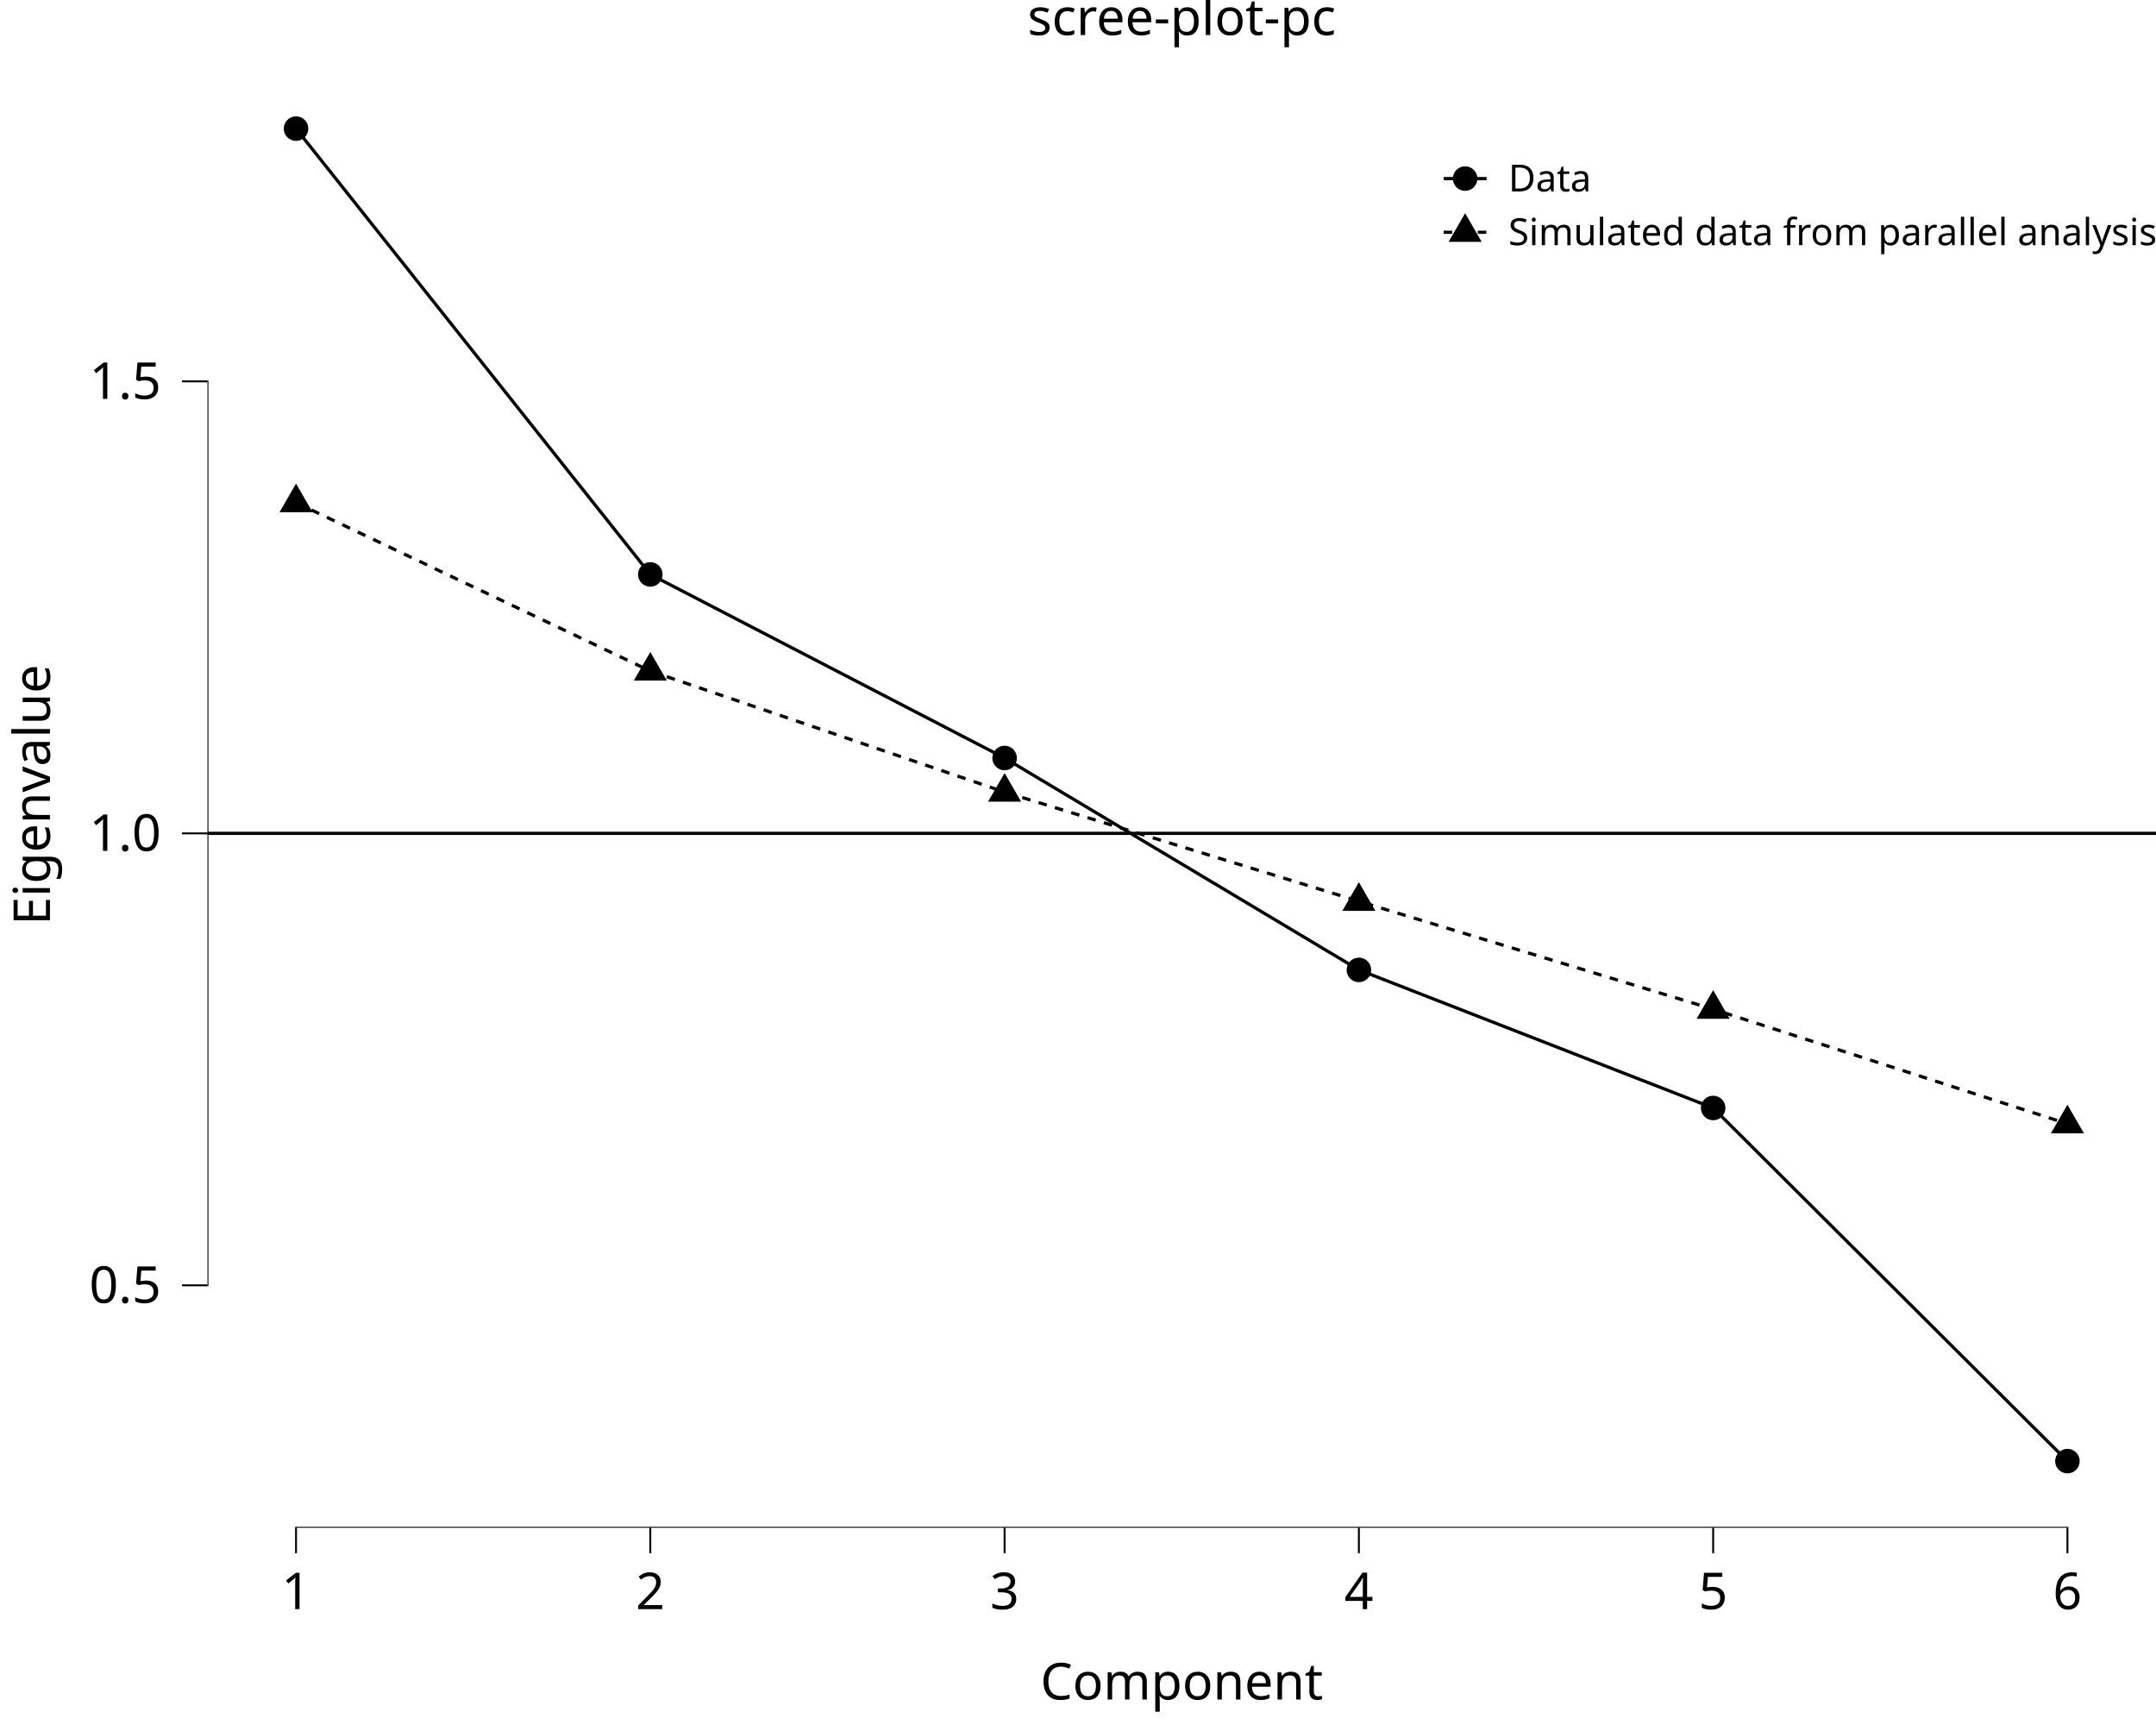
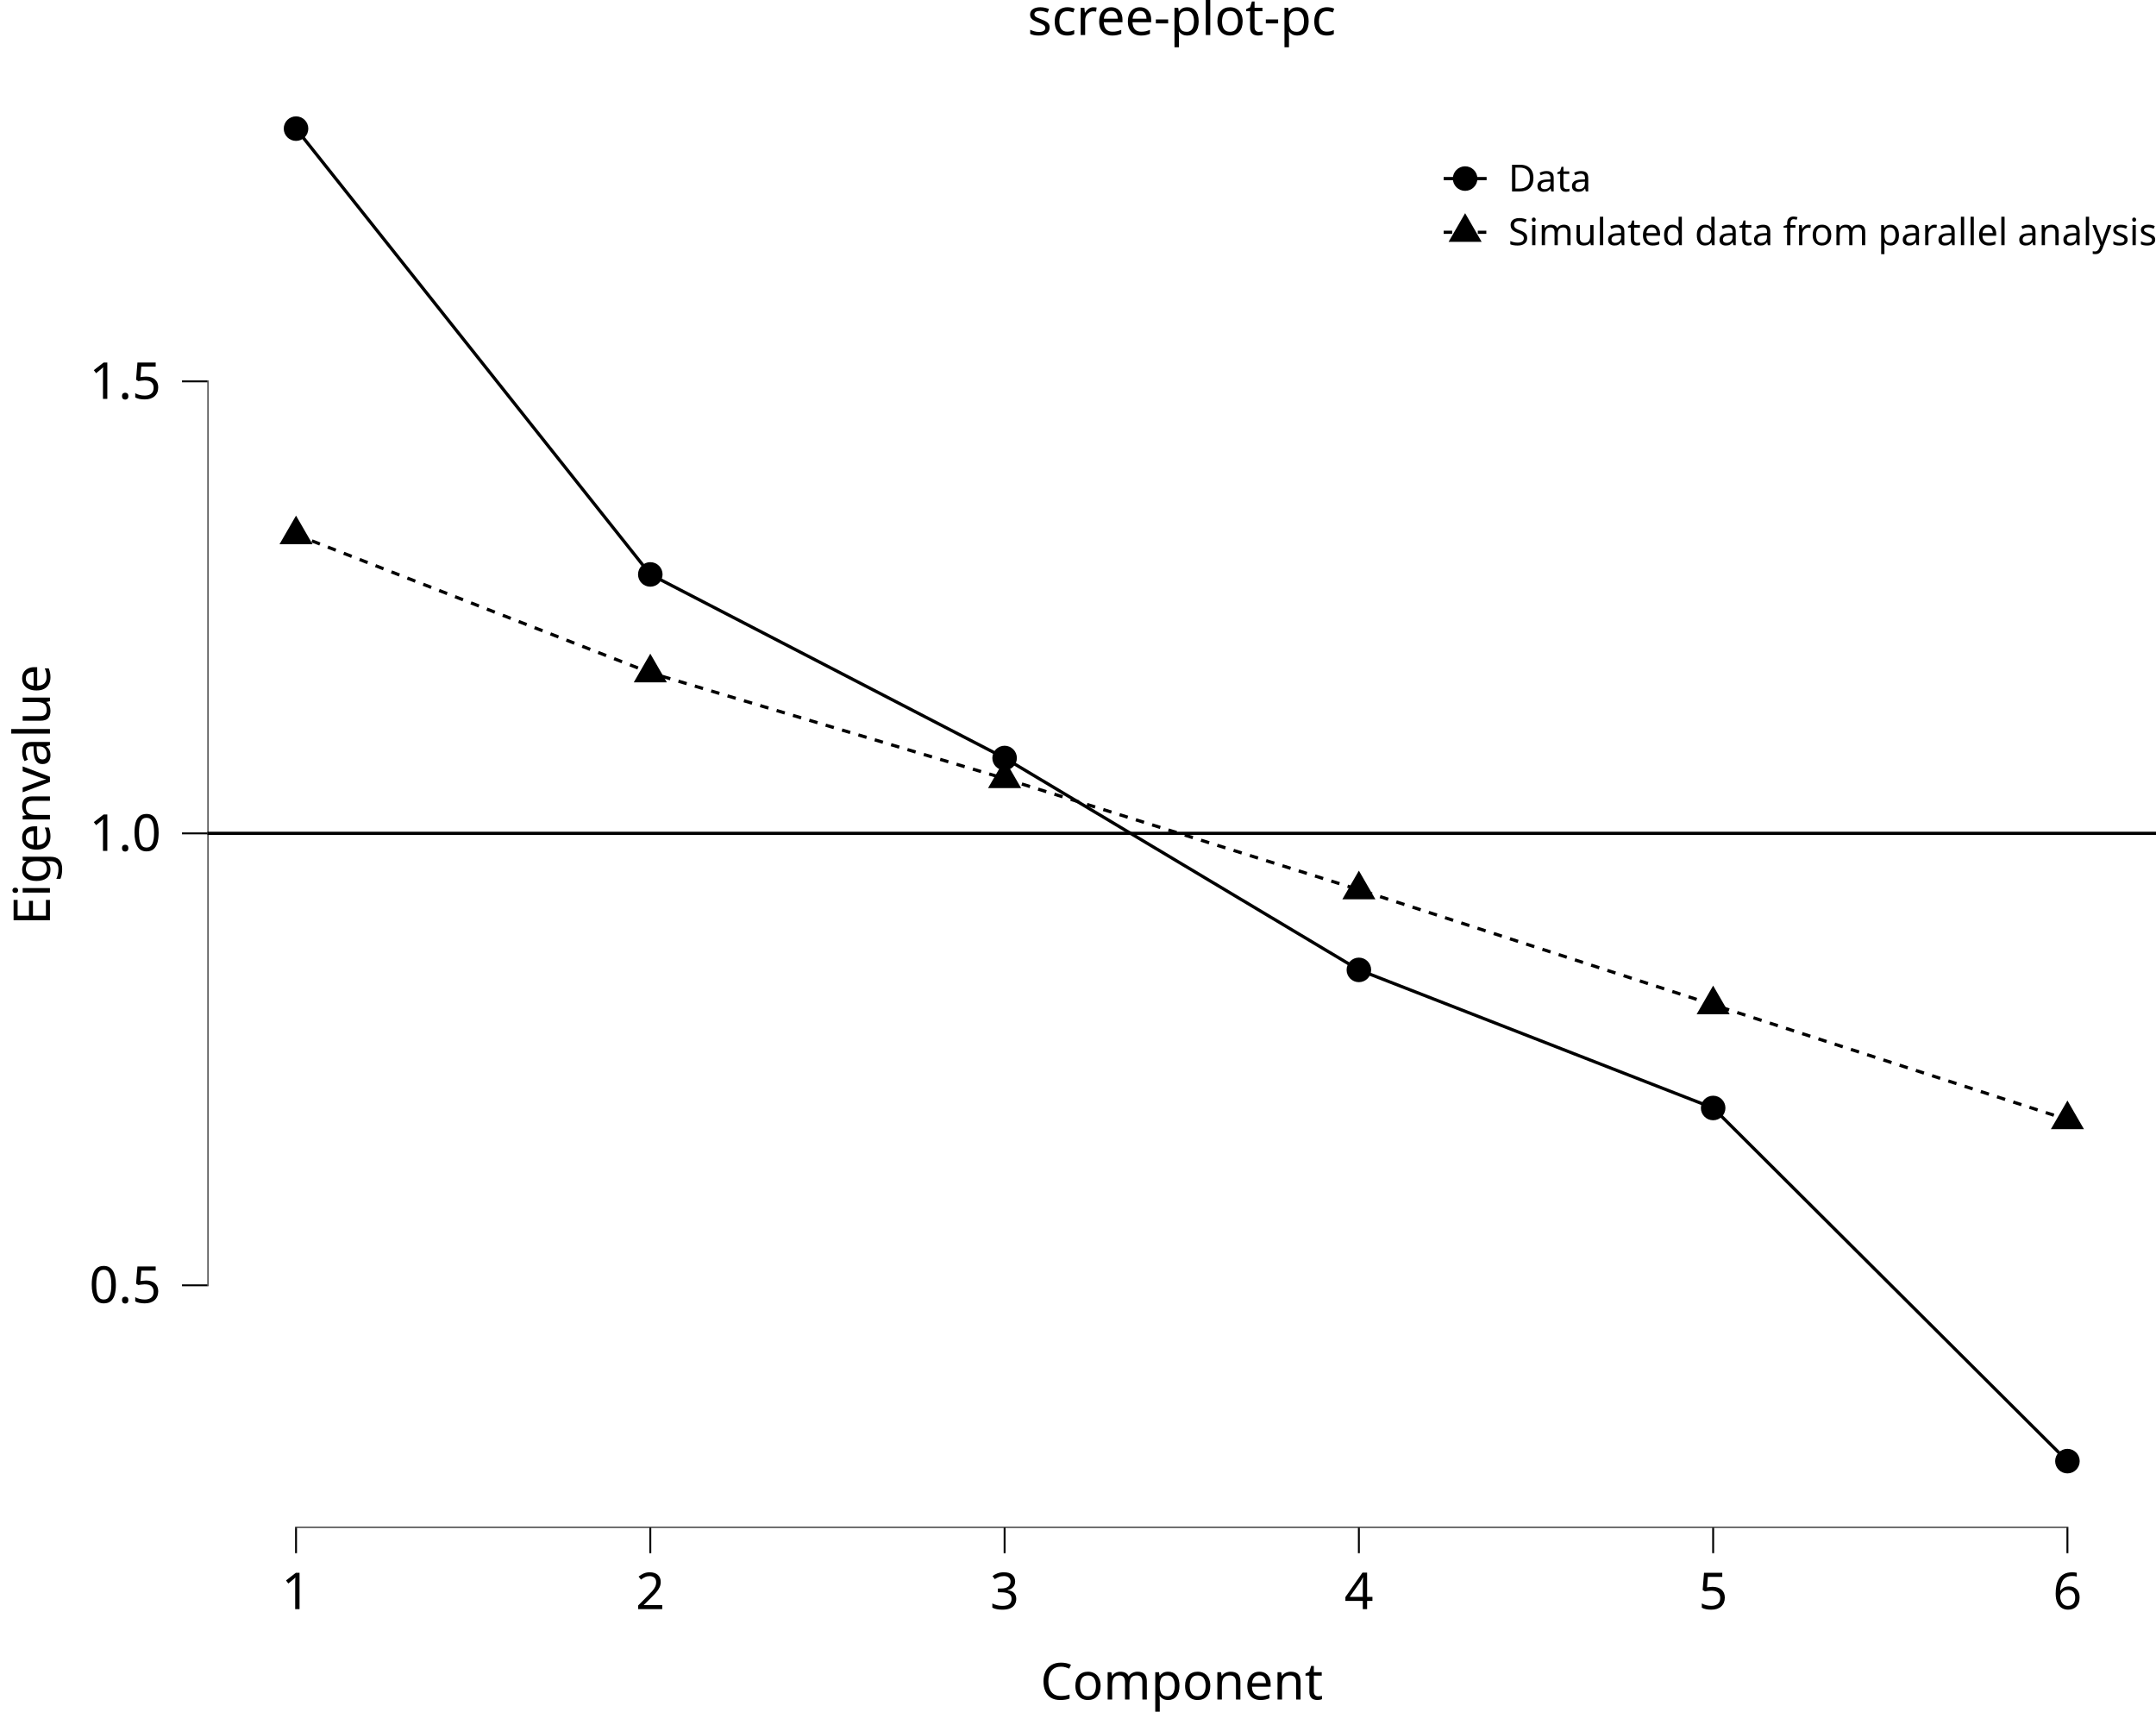
<svg xmlns="http://www.w3.org/2000/svg" class="svglite" data-engine-version="2.0" width="720.00pt" height="576.00pt" viewBox="0 0 720.00 576.00">
  <defs>
    <style type="text/css">
    .svglite line, .svglite polyline, .svglite polygon, .svglite path, .svglite rect, .svglite circle {
      fill: none;
      stroke: #000000;
      stroke-linecap: round;
      stroke-linejoin: round;
      stroke-miterlimit: 10.00;
    }
  </style>
  </defs>
  <rect width="100%" height="100%" style="stroke: none; fill: #FFFFFF;" />
  <defs>
    <clipPath id="cpMC4wMHw3MjAuMDB8MC4wMHw1NzYuMDA=">
      <rect x="0.00" y="0.00" width="720.00" height="576.00" />
    </clipPath>
  </defs>
  <g clip-path="url(#cpMC4wMHw3MjAuMDB8MC4wMHw1NzYuMDA=)">
    <rect x="-0" y="0.00" width="720.00" height="576.00" style="stroke-width: 10.67; stroke: none;" />
  </g>
  <defs>
    <clipPath id="cpNjkuMjh8NzIwLjAwfDIwLjcxfDUxMC4xNA==">
      <rect x="69.28" y="20.71" width="650.72" height="489.43" />
    </clipPath>
  </defs>
  <g clip-path="url(#cpNjkuMjh8NzIwLjAwfDIwLjcxfDUxMC4xNA==)">
    <rect x="69.28" y="20.71" width="650.72" height="489.43" style="stroke-width: 10.67; stroke: none;" />
    <polyline points="98.86,42.95 217.17,191.81 335.49,253.11 453.80,323.86 572.11,369.97 690.42,487.89 " style="stroke-width: 1.07; stroke-linecap: butt;" />
-     <polyline points="98.86,167.84 217.17,224.07 335.49,264.49 453.80,300.95 572.11,336.99 690.42,375.25 " style="stroke-width: 1.07; stroke-dasharray: 2.85,2.85; stroke-linecap: butt;" />
+     <polyline points="98.86,178.54 217.17,224.65 335.49,259.98 453.80,297.09 572.11,335.49 690.42,373.85 " style="stroke-width: 1.07; stroke-dasharray: 2.85,2.85; stroke-linecap: butt;" />
    <line x1="69.28" y1="278.27" x2="720.00" y2="278.27" style="stroke-width: 1.07; stroke-linecap: butt;" />
    <circle cx="98.86" cy="42.95" r="4.10" style="stroke-width: 0.71; stroke: none; fill: #000000;" />
    <circle cx="217.17" cy="191.81" r="4.10" style="stroke-width: 0.71; stroke: none; fill: #000000;" />
    <circle cx="335.49" cy="253.11" r="4.10" style="stroke-width: 0.71; stroke: none; fill: #000000;" />
    <circle cx="453.80" cy="323.86" r="4.10" style="stroke-width: 0.71; stroke: none; fill: #000000;" />
    <circle cx="572.11" cy="369.97" r="4.10" style="stroke-width: 0.71; stroke: none; fill: #000000;" />
    <circle cx="690.42" cy="487.89" r="4.10" style="stroke-width: 0.71; stroke: none; fill: #000000;" />
-     <polygon points="98.86,161.47 104.38,171.03 93.34,171.03 " style="stroke-width: 0.71; stroke: none; fill: #000000;" />
-     <polygon points="217.17,217.70 222.70,227.26 211.65,227.26 " style="stroke-width: 0.71; stroke: none; fill: #000000;" />
-     <polygon points="335.49,258.12 341.01,267.68 329.96,267.68 " style="stroke-width: 0.71; stroke: none; fill: #000000;" />
-     <polygon points="453.80,294.57 459.32,304.14 448.28,304.14 " style="stroke-width: 0.71; stroke: none; fill: #000000;" />
-     <polygon points="572.11,330.62 577.63,340.18 566.59,340.18 " style="stroke-width: 0.71; stroke: none; fill: #000000;" />
-     <polygon points="690.42,368.87 695.94,378.43 684.90,378.43 " style="stroke-width: 0.71; stroke: none; fill: #000000;" />
+     <polygon points="98.86,172.17 104.38,181.73 93.34,181.73 " style="stroke-width: 0.71; stroke: none; fill: #000000;" />
+     <polygon points="217.17,218.27 222.70,227.84 211.65,227.84 " style="stroke-width: 0.71; stroke: none; fill: #000000;" />
+     <polygon points="335.49,253.60 341.01,263.16 329.96,263.16 " style="stroke-width: 0.71; stroke: none; fill: #000000;" />
+     <polygon points="453.80,290.72 459.32,300.28 448.28,300.28 " style="stroke-width: 0.71; stroke: none; fill: #000000;" />
+     <polygon points="572.11,329.11 577.63,338.67 566.59,338.67 " style="stroke-width: 0.71; stroke: none; fill: #000000;" />
+     <polygon points="690.42,367.48 695.94,377.04 684.90,377.04 " style="stroke-width: 0.71; stroke: none; fill: #000000;" />
    <line x1="98.54" y1="510.14" x2="690.74" y2="510.14" style="stroke-width: 0.64; stroke-linecap: butt;" />
    <line x1="69.28" y1="429.50" x2="69.28" y2="127.03" style="stroke-width: 0.64; stroke-linecap: butt;" />
    <rect x="69.28" y="20.71" width="650.72" height="489.43" style="stroke-width: 0.00; stroke: none;" />
  </g>
  <g clip-path="url(#cpMC4wMHw3MjAuMDB8MC4wMHw1NzYuMDA=)">
    <polyline points="69.28,510.14 69.28,20.71 " style="stroke-width: 0.00; stroke: none; stroke-linecap: butt;" />
    <text x="53.81" y="435.04" text-anchor="end" style="font-size: 17.00px; font-family: sans;" textLength="23.63px" lengthAdjust="spacingAndGlyphs">0.5</text>
    <text x="53.81" y="284.12" text-anchor="end" style="font-size: 17.00px; font-family: sans;" textLength="23.63px" lengthAdjust="spacingAndGlyphs">1.0</text>
    <text x="53.81" y="133.20" text-anchor="end" style="font-size: 17.00px; font-family: sans;" textLength="23.63px" lengthAdjust="spacingAndGlyphs">1.5</text>
    <polyline points="60.78,429.19 69.28,429.19 " style="stroke-width: 0.64; stroke-linecap: butt;" />
    <polyline points="60.78,278.27 69.28,278.27 " style="stroke-width: 0.64; stroke-linecap: butt;" />
    <polyline points="60.78,127.35 69.28,127.35 " style="stroke-width: 0.64; stroke-linecap: butt;" />
    <polyline points="69.28,510.14 720.00,510.14 " style="stroke-width: 0.00; stroke: none; stroke-linecap: butt;" />
    <polyline points="98.86,518.64 98.86,510.14 " style="stroke-width: 0.64; stroke-linecap: butt;" />
    <polyline points="217.17,518.64 217.17,510.14 " style="stroke-width: 0.64; stroke-linecap: butt;" />
    <polyline points="335.49,518.64 335.49,510.14 " style="stroke-width: 0.64; stroke-linecap: butt;" />
    <polyline points="453.80,518.64 453.80,510.14 " style="stroke-width: 0.64; stroke-linecap: butt;" />
    <polyline points="572.11,518.64 572.11,510.14 " style="stroke-width: 0.64; stroke-linecap: butt;" />
    <polyline points="690.42,518.64 690.42,510.14 " style="stroke-width: 0.64; stroke-linecap: butt;" />
    <text x="98.86" y="537.32" text-anchor="middle" style="font-size: 17.00px; font-family: sans;" textLength="9.46px" lengthAdjust="spacingAndGlyphs">1</text>
    <text x="217.17" y="537.32" text-anchor="middle" style="font-size: 17.00px; font-family: sans;" textLength="9.46px" lengthAdjust="spacingAndGlyphs">2</text>
    <text x="335.49" y="537.32" text-anchor="middle" style="font-size: 17.00px; font-family: sans;" textLength="9.46px" lengthAdjust="spacingAndGlyphs">3</text>
    <text x="453.80" y="537.32" text-anchor="middle" style="font-size: 17.00px; font-family: sans;" textLength="9.46px" lengthAdjust="spacingAndGlyphs">4</text>
    <text x="572.11" y="537.32" text-anchor="middle" style="font-size: 17.00px; font-family: sans;" textLength="9.46px" lengthAdjust="spacingAndGlyphs">5</text>
    <text x="690.42" y="537.32" text-anchor="middle" style="font-size: 17.00px; font-family: sans;" textLength="9.46px" lengthAdjust="spacingAndGlyphs">6</text>
    <text x="394.64" y="567.49" text-anchor="middle" style="font-size: 17.00px; font-family: sans;" textLength="87.90px" lengthAdjust="spacingAndGlyphs">Component</text>
    <text transform="translate(16.68,265.42) rotate(-90)" text-anchor="middle" style="font-size: 17.00px; font-family: sans;" textLength="84.13px" lengthAdjust="spacingAndGlyphs">Eigenvalue</text>
    <rect x="474.84" y="45.18" width="238.66" height="46.82" style="stroke-width: 0.75; stroke: none;" />
    <rect x="474.84" y="45.18" width="238.66" height="46.82" style="stroke-width: 10.67; stroke: none;" />
    <rect x="480.32" y="50.66" width="17.93" height="17.93" style="stroke-width: 10.67; stroke: none;" />
    <line x1="482.11" y1="59.63" x2="496.46" y2="59.63" style="stroke-width: 1.07; stroke-linecap: butt;" />
    <circle cx="489.28" cy="59.63" r="4.10" style="stroke-width: 0.71; stroke: none; fill: #000000;" />
    <rect x="480.32" y="68.59" width="17.93" height="17.93" style="stroke-width: 10.67; stroke: none;" />
    <line x1="482.11" y1="77.56" x2="496.46" y2="77.56" style="stroke-width: 1.07; stroke-dasharray: 2.85,2.85; stroke-linecap: butt;" />
    <polygon points="489.28,71.18 494.80,80.75 483.76,80.75 " style="stroke-width: 0.71; stroke: none; fill: #000000;" />
    <text x="503.73" y="63.93" style="font-size: 12.50px; font-family: sans;" textLength="26.41px" lengthAdjust="spacingAndGlyphs">Data</text>
    <text x="503.73" y="81.86" style="font-size: 12.50px; font-family: sans;" textLength="204.28px" lengthAdjust="spacingAndGlyphs">Simulated data from parallel analysis</text>
    <text x="394.64" y="11.70" text-anchor="middle" style="font-size: 17.00px; font-family: sans;" textLength="98.28px" lengthAdjust="spacingAndGlyphs">scree-plot-pc</text>
  </g>
</svg>
